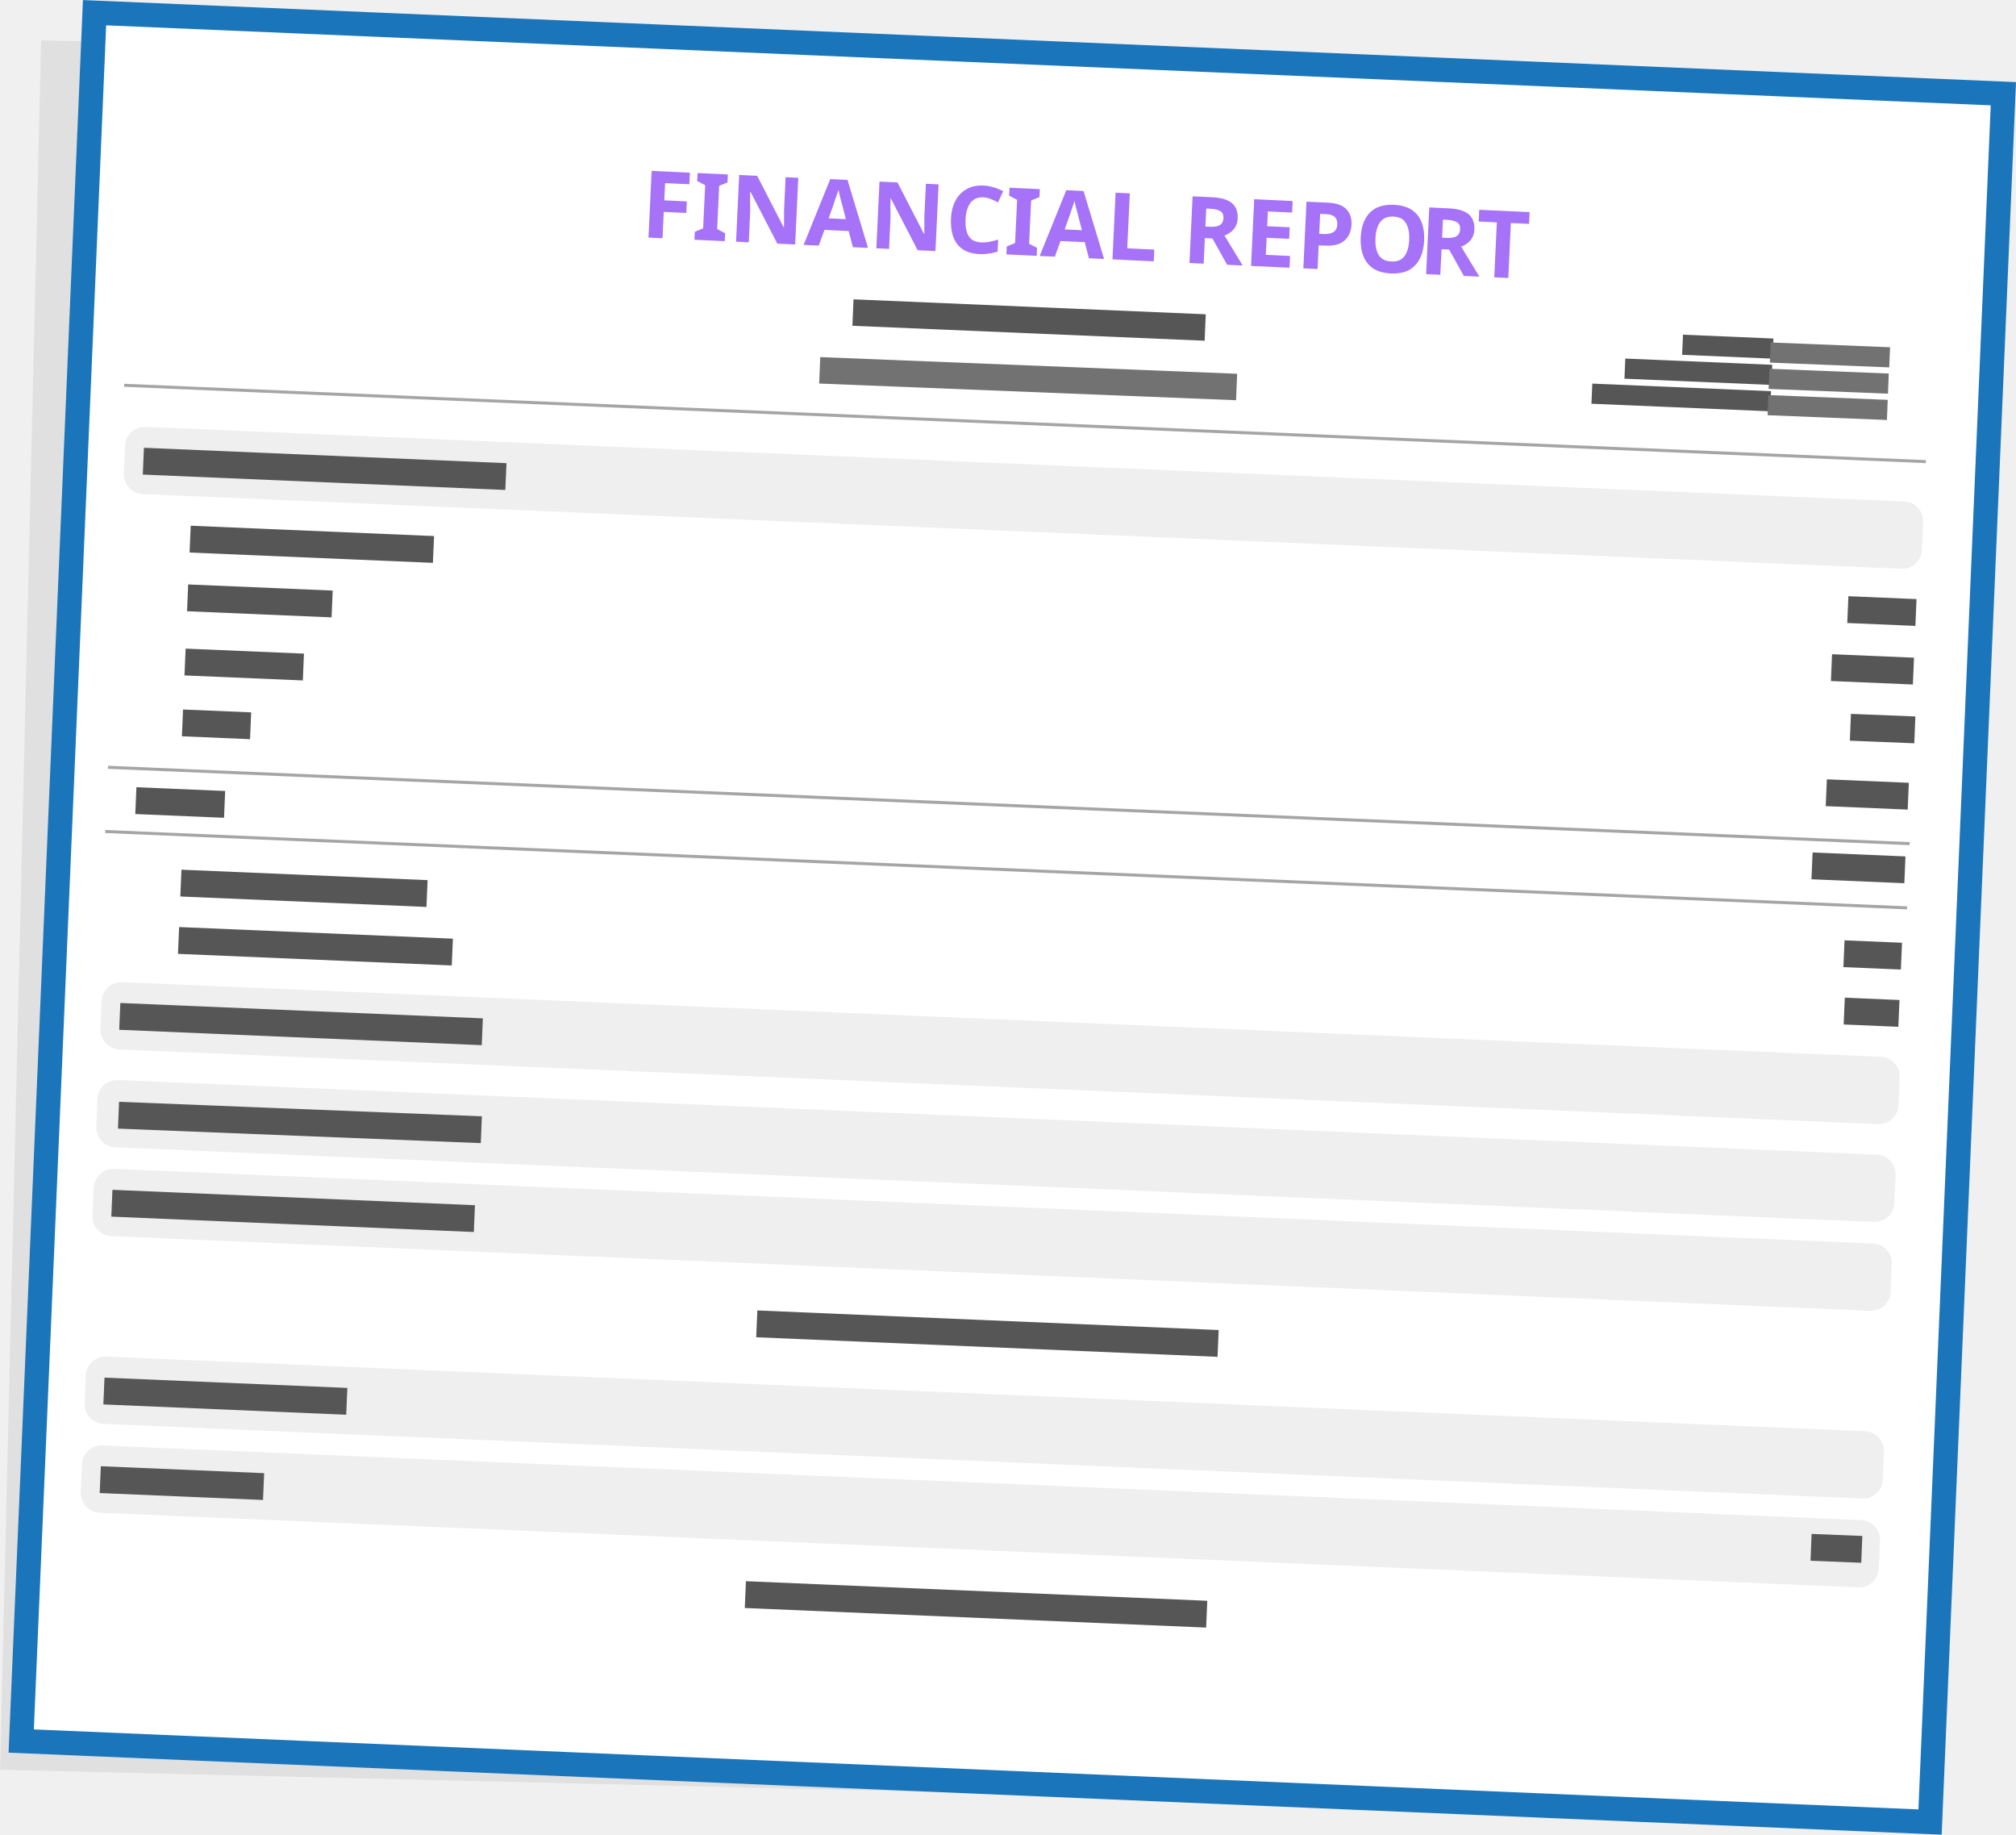
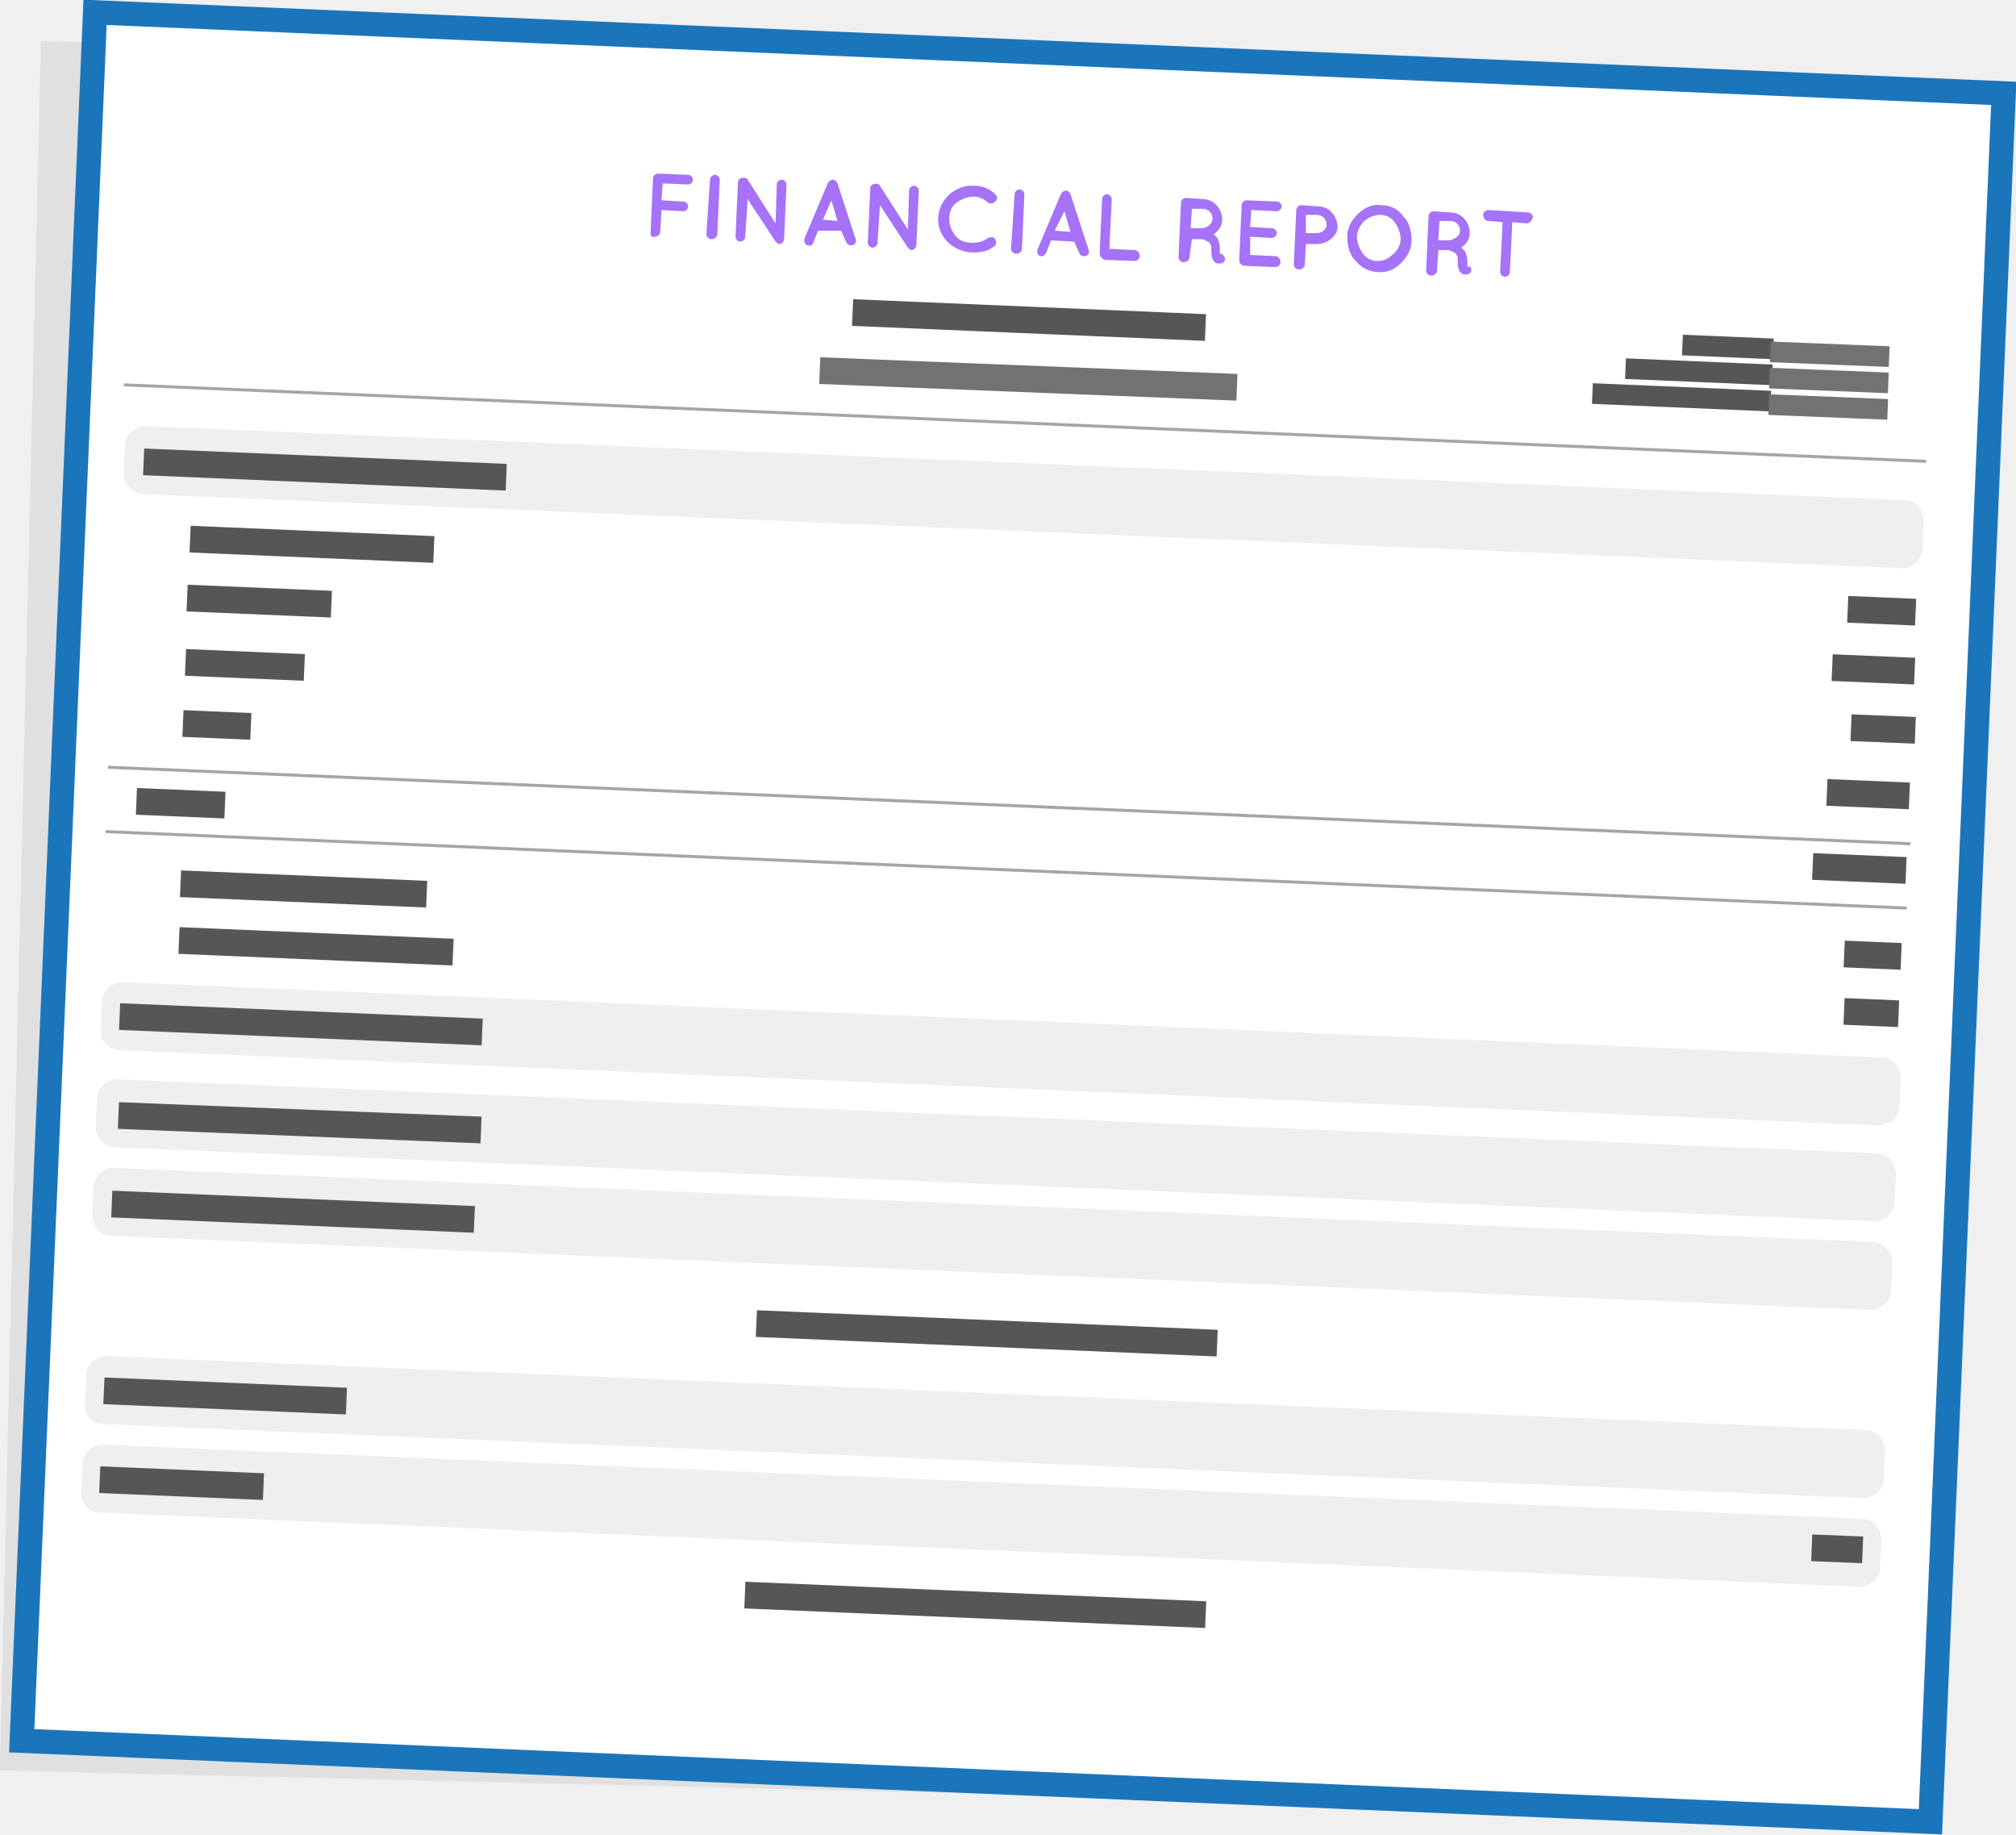
- <svg xmlns="http://www.w3.org/2000/svg" viewBox="0 0 166.12 151.14">
-   <defs>
-     <style>.a{fill:#e0e0e0;}.b{fill:#fff;stroke:#1b75bb;stroke-miterlimit:10;stroke-width:2px;}.c{fill:#565656;}.d{fill:#727272;}.e{fill:none;stroke:#a5a5a5;stroke-miterlimit:10;stroke-width:0.25px;}.f{fill:#efefef;}.g{font-size:7.7px;fill:#a672f7;font-family:Quicksand-Bold, Quicksand;font-weight:700;}.h{letter-spacing:-0.02em;}</style>
-   </defs>
-   <rect class="a" x="9.13" y="-2.28" width="142.51" height="157.43" transform="translate(2.07 154.98) rotate(-88.64)" />
-   <rect class="b" x="12.16" y="-3.14" width="142.51" height="157.43" transform="translate(4.37 155.71) rotate(-87.57)" />
-   <rect class="c" x="141.54" y="24.83" width="1.66" height="7.46" transform="translate(107.8 169.59) rotate(-87.57)" />
-   <rect class="d" x="149.97" y="24.32" width="1.66" height="9.84" transform="translate(115.55 178.75) rotate(-87.71)" />
-   <rect class="c" x="139.12" y="24.58" width="1.66" height="12.12" transform="translate(103.4 169.15) rotate(-87.57)" />
-   <rect class="d" x="149.87" y="26.49" width="1.66" height="9.84" transform="translate(113.28 180.73) rotate(-87.71)" />
-   <rect class="c" x="137.72" y="25.38" width="1.66" height="14.74" transform="translate(99.94 169.78) rotate(-87.57)" />
-   <rect class="d" x="149.78" y="28.66" width="1.66" height="9.84" transform="translate(111.03 182.72) rotate(-87.71)" />
-   <rect class="c" x="83.71" y="11.85" width="2.18" height="29.05" transform="translate(54.85 109.97) rotate(-87.57)" />
-   <rect class="d" x="83.64" y="14.01" width="2.18" height="34.38" transform="translate(50.16 114.61) rotate(-87.71)" />
-   <line class="e" x1="10.23" y1="31.74" x2="158.69" y2="38.03" />
-   <line class="e" x1="8.9" y1="63.21" x2="157.36" y2="69.5" />
-   <line class="e" x1="8.67" y1="68.5" x2="157.14" y2="74.79" />
-   <rect class="f" x="81.57" y="-33.14" width="5.55" height="148.3" rx="1.63" transform="translate(39.79 123.54) rotate(-87.57)" />
-   <rect class="c" x="25.65" y="23.67" width="2.21" height="29.9" transform="translate(-12.97 63.72) rotate(-87.57)" />
-   <rect class="f" x="79.63" y="12.61" width="5.55" height="148.3" rx="1.63" transform="translate(-7.77 165.41) rotate(-87.57)" />
-   <rect class="c" x="23.71" y="69.42" width="2.21" height="29.9" transform="translate(-60.54 105.58) rotate(-87.57)" />
-   <rect class="f" x="79.29" y="20.67" width="5.55" height="148.3" rx="1.63" transform="translate(-16.15 172.79) rotate(-87.57)" />
-   <rect class="c" x="23.62" y="77.51" width="2.21" height="29.92" transform="translate(-68.67 113.48) rotate(-87.71)" />
-   <rect class="f" x="78.98" y="27.99" width="5.55" height="148.3" rx="1.63" transform="translate(-23.76 179.49) rotate(-87.57)" />
-   <rect class="c" x="23.05" y="84.81" width="2.21" height="29.9" transform="translate(-76.54 119.66) rotate(-87.57)" />
-   <rect class="f" x="78.33" y="43.46" width="5.55" height="148.3" rx="1.63" transform="translate(-39.84 193.65) rotate(-87.57)" />
-   <rect class="c" x="17.48" y="105.01" width="2.21" height="20.03" transform="translate(-97.14 128.71) rotate(-87.57)" />
-   <rect class="f" x="78.02" y="50.78" width="5.55" height="148.3" rx="1.63" transform="translate(-47.46 200.35) rotate(-87.57)" />
-   <rect class="c" x="13.89" y="115.46" width="2.21" height="13.47" transform="translate(-107.73 131.98) rotate(-87.57)" />
-   <rect class="c" x="150.46" y="125.91" width="2.21" height="4.18" transform="matrix(0.04, -1, 1, 0.04, 17.26, 274)" />
-   <rect class="c" x="80.27" y="90.85" width="2.21" height="38.05" transform="translate(-31.86 186.51) rotate(-87.57)" />
-   <rect class="c" x="79.32" y="113.15" width="2.21" height="38.05" transform="translate(-55.04 206.92) rotate(-87.57)" />
-   <rect class="c" x="24.6" y="34.81" width="2.21" height="20.07" transform="translate(-20.2 68.62) rotate(-87.57)" />
-   <rect class="c" x="20.32" y="43.55" width="2.21" height="11.92" transform="translate(-28.96 68.81) rotate(-87.57)" />
-   <rect class="c" x="19.03" y="49.87" width="2.21" height="9.76" transform="translate(-35.43 72.54) rotate(-87.57)" />
-   <rect class="c" x="16.74" y="56.87" width="2.21" height="5.62" transform="translate(-42.54 74.97) rotate(-87.57)" />
-   <rect class="c" x="153.97" y="47.53" width="2.21" height="5.62" transform="translate(98.2 203.14) rotate(-87.57)" />
-   <rect class="c" x="153.19" y="51.77" width="2.21" height="6.76" transform="translate(92.65 206.96) rotate(-87.57)" />
-   <rect class="c" x="153.98" y="57.49" width="2.21" height="5.31" transform="matrix(0.04, -1, 1, 0.04, 88.78, 212.7)" />
-   <rect class="c" x="152.76" y="62.07" width="2.21" height="6.76" transform="translate(81.95 216.4) rotate(-87.57)" />
-   <rect class="c" x="152.05" y="67.67" width="2.21" height="7.66" transform="translate(75.21 221.48) rotate(-87.57)" />
-   <rect class="c" x="13.75" y="62.46" width="2.21" height="7.32" transform="translate(-51.84 78.15) rotate(-87.57)" />
-   <rect class="c" x="23.95" y="63.03" width="2.21" height="20.3" transform="translate(-49.13 95.11) rotate(-87.57)" />
-   <rect class="c" x="24.89" y="66.67" width="2.21" height="22.58" transform="translate(-53 100.62) rotate(-87.57)" />
-   <rect class="c" x="153.21" y="76.3" width="2.21" height="4.74" transform="translate(69.17 229.51) rotate(-87.57)" />
-   <rect class="c" x="153.13" y="81.14" width="2.21" height="4.51" transform="translate(64.36 233.95) rotate(-87.57)" />
-   <text class="g" transform="translate(52.75 19.54) rotate(2.69)">FINANCIAL REPO<tspan class="h" x="64.15" y="0">R</tspan>
-     <tspan x="68.8" y="0">T</tspan>
-   </text>
+ <svg xmlns="http://www.w3.org/2000/svg" version="1.1" id="Layer_1" x="0px" y="0px" viewBox="0 0 166.1 151.1" style="enable-background:new 0 0 166.1 151.1;" xml:space="preserve">
+   <style type="text/css">
+ 	.st0{fill:#E0E0E0;}
+ 	.st1{fill:#FFFFFF;stroke:#1B75BB;stroke-width:2;stroke-miterlimit:10;}
+ 	.st2{fill:#565656;}
+ 	.st3{fill:#727272;}
+ 	.st4{fill:none;stroke:#A5A5A5;stroke-width:0.25;stroke-miterlimit:10;}
+ 	.st5{fill:#EFEFEF;}
+ 	.st6{enable-background:new    ;}
+ 	.st7{fill:#A672F7;}
+ </style>
+   <rect x="9.1" y="-2.3" transform="matrix(2.373426e-02 -0.9997 0.9997 2.373426e-02 2.0731 154.9864)" class="st0" width="142.5" height="157.4" />
+   <rect x="12.2" y="-3.1" transform="matrix(4.239879e-02 -0.9991 0.9991 4.239879e-02 4.3707 155.7088)" class="st1" width="142.5" height="157.4" />
+   <rect x="141.5" y="24.8" transform="matrix(4.239879e-02 -0.9991 0.9991 4.239879e-02 107.801 169.5907)" class="st2" width="1.7" height="7.5" />
+   <rect x="150" y="24.3" transform="matrix(3.995742e-02 -0.9992 0.9992 3.995742e-02 115.5515 178.7423)" class="st3" width="1.7" height="9.8" />
+   <rect x="139.1" y="24.6" transform="matrix(4.239879e-02 -0.9991 0.9991 4.239879e-02 103.4152 169.1468)" class="st2" width="1.7" height="12.1" />
+   <rect x="149.9" y="26.5" transform="matrix(3.995742e-02 -0.9992 0.9992 3.995742e-02 113.2851 180.7167)" class="st3" width="1.7" height="9.8" />
+   <rect x="137.7" y="25.4" transform="matrix(4.239879e-02 -0.9991 0.9991 4.239879e-02 99.9475 169.7652)" class="st2" width="1.7" height="14.7" />
+   <rect x="149.8" y="28.7" transform="matrix(3.995742e-02 -0.9992 0.9992 3.995742e-02 111.0383 182.7115)" class="st3" width="1.7" height="9.8" />
+   <rect x="83.7" y="11.8" transform="matrix(4.239879e-02 -0.9991 0.9991 4.239879e-02 54.8606 109.9671)" class="st2" width="2.2" height="29.1" />
+   <rect x="83.6" y="14" transform="matrix(3.995742e-02 -0.9992 0.9992 3.995742e-02 50.166 114.6009)" class="st3" width="2.2" height="34.4" />
+   <line class="st4" x1="10.2" y1="31.7" x2="158.7" y2="38" />
+   <line class="st4" x1="8.9" y1="63.2" x2="157.4" y2="69.5" />
+   <line class="st4" x1="8.7" y1="68.5" x2="157.1" y2="74.8" />
+   <path class="st5" d="M10.2,39l0.1-2.3c0-0.9,0.8-1.6,1.7-1.6l144.9,6.1c0.9,0,1.6,0.8,1.6,1.7l-0.1,2.3c0,0.9-0.8,1.6-1.7,1.6  L11.8,40.7C10.9,40.7,10.2,39.9,10.2,39z" />
+   <rect x="25.6" y="23.7" transform="matrix(4.239879e-02 -0.9991 0.9991 4.239879e-02 -12.9763 63.7144)" class="st2" width="2.2" height="29.9" />
+   <path class="st5" d="M8.3,84.8l0.1-2.3c0-0.9,0.8-1.6,1.7-1.6L155,87.1c0.9,0,1.6,0.8,1.6,1.7l-0.1,2.3c0,0.9-0.8,1.6-1.7,1.6  L9.8,86.5C8.9,86.4,8.2,85.7,8.3,84.8z" />
+   <rect x="23.7" y="69.4" transform="matrix(4.239879e-02 -0.9991 0.9991 4.239879e-02 -60.5341 105.5715)" class="st2" width="2.2" height="29.9" />
+   <path class="st5" d="M7.9,92.8L8,90.5c0-0.9,0.8-1.6,1.7-1.6l144.9,6.1c0.9,0,1.6,0.8,1.6,1.7l-0.1,2.3c0,0.9-0.8,1.6-1.7,1.6  L9.5,94.5C8.6,94.5,7.9,93.7,7.9,92.8z" />
+   <rect x="23.6" y="77.5" transform="matrix(3.995742e-02 -0.9992 0.9992 3.995742e-02 -68.6692 113.4691)" class="st2" width="2.2" height="29.9" />
+   <path class="st5" d="M7.6,100.1l0.1-2.3c0-0.9,0.8-1.6,1.7-1.6l144.9,6.1c0.9,0,1.6,0.8,1.6,1.7l-0.1,2.3c0,0.9-0.8,1.6-1.7,1.6  L9.2,101.8C8.3,101.8,7.6,101,7.6,100.1z" />
+   <rect x="23" y="84.8" transform="matrix(4.239879e-02 -0.9991 0.9991 4.239879e-02 -76.5364 119.6596)" class="st2" width="2.2" height="29.9" />
+   <path class="st5" d="M7,115.6l0.1-2.3c0-0.9,0.8-1.6,1.7-1.6l144.9,6.1c0.9,0,1.6,0.8,1.6,1.7l-0.1,2.3c0,0.9-0.8,1.6-1.7,1.6  L8.5,117.3C7.6,117.3,6.9,116.5,7,115.6z" />
+   <rect x="17.5" y="105" transform="matrix(4.239879e-02 -0.9991 0.9991 4.239879e-02 -97.133 128.6948)" class="st2" width="2.2" height="20" />
+   <path class="st5" d="M6.7,122.9l0.1-2.3c0-0.9,0.8-1.6,1.7-1.6l144.9,6.1c0.9,0,1.6,0.8,1.6,1.7l-0.1,2.3c0,0.9-0.8,1.6-1.7,1.6  L8.2,124.6C7.3,124.6,6.6,123.8,6.7,122.9z" />
+   <rect x="13.9" y="115.4" transform="matrix(4.239879e-02 -0.9991 0.9991 4.239879e-02 -107.7142 131.9765)" class="st2" width="2.2" height="13.5" />
+   <rect x="150.2" y="125.5" transform="matrix(3.996804e-02 -0.9992 0.9992 3.996804e-02 17.8215 273.6586)" class="st2" width="2.2" height="4.2" />
+   <rect x="80.3" y="90.8" transform="matrix(4.239879e-02 -0.9991 0.9991 4.239879e-02 -31.8514 186.5018)" class="st2" width="2.2" height="38" />
+   <rect x="79.3" y="113.1" transform="matrix(4.239879e-02 -0.9991 0.9991 4.239879e-02 -55.0364 206.9212)" class="st2" width="2.2" height="38" />
+   <rect x="24.6" y="34.8" transform="matrix(4.239879e-02 -0.9991 0.9991 4.239879e-02 -20.1941 68.6098)" class="st2" width="2.2" height="20.1" />
+   <rect x="20.3" y="43.5" transform="matrix(4.239879e-02 -0.9991 0.9991 4.239879e-02 -28.953 68.7992)" class="st2" width="2.2" height="11.9" />
+   <rect x="19" y="49.9" transform="matrix(4.239879e-02 -0.9991 0.9991 4.239879e-02 -35.424 72.5297)" class="st2" width="2.2" height="9.8" />
+   <rect x="16.7" y="56.9" transform="matrix(4.239879e-02 -0.9991 0.9991 4.239879e-02 -42.5313 74.9683)" class="st2" width="2.2" height="5.6" />
+   <rect x="154" y="47.5" transform="matrix(4.239879e-02 -0.9991 0.9991 4.239879e-02 98.2014 203.1348)" class="st2" width="2.2" height="5.6" />
+   <rect x="153.2" y="51.8" transform="matrix(4.239879e-02 -0.9991 0.9991 4.239879e-02 92.6581 206.9577)" class="st2" width="2.2" height="6.8" />
+   <rect x="154" y="57.4" transform="matrix(3.996804e-02 -0.9992 0.9992 3.996804e-02 88.9554 212.6263)" class="st2" width="2.2" height="5.3" />
+   <rect x="152.8" y="62.1" transform="matrix(4.239879e-02 -0.9991 0.9991 4.239879e-02 81.9516 216.3999)" class="st2" width="2.2" height="6.8" />
+   <rect x="152" y="67.7" transform="matrix(4.239879e-02 -0.9991 0.9991 4.239879e-02 75.2164 221.4645)" class="st2" width="2.2" height="7.7" />
+   <rect x="13.7" y="62.5" transform="matrix(4.239879e-02 -0.9991 0.9991 4.239879e-02 -51.8316 78.1457)" class="st2" width="2.2" height="7.3" />
+   <rect x="23.9" y="63" transform="matrix(4.239879e-02 -0.9991 0.9991 4.239879e-02 -49.1299 95.1015)" class="st2" width="2.2" height="20.3" />
+   <rect x="24.9" y="66.7" transform="matrix(4.239879e-02 -0.9991 0.9991 4.239879e-02 -52.9937 100.6173)" class="st2" width="2.2" height="22.6" />
+   <rect x="153.2" y="76.3" transform="matrix(4.239879e-02 -0.9991 0.9991 4.239879e-02 69.1709 229.507)" class="st2" width="2.2" height="4.7" />
+   <rect x="153.1" y="81.1" transform="matrix(4.239879e-02 -0.9991 0.9991 4.239879e-02 64.3661 233.9346)" class="st2" width="2.2" height="4.5" />
+   <g class="st6">
+     <path class="st7" d="M53.6,19.2l0.2-4.5c0-0.2,0.2-0.4,0.4-0.4h0c0,0,0,0,0,0l2.5,0.1c0.2,0,0.4,0.2,0.4,0.4c0,0.2-0.2,0.4-0.4,0.4   l-2.1-0.1l-0.1,1.4l1.8,0.1c0.2,0,0.4,0.2,0.4,0.4c0,0.2-0.2,0.4-0.4,0.4l-1.8-0.1l-0.1,1.8c0,0.2-0.2,0.4-0.5,0.4   C53.7,19.6,53.6,19.4,53.6,19.2z" />
+     <path class="st7" d="M58.5,14.8c0-0.2,0.2-0.4,0.4-0.4c0.2,0,0.4,0.2,0.4,0.4l-0.2,4.5c0,0.2-0.2,0.4-0.5,0.4   c-0.2,0-0.4-0.2-0.4-0.4L58.5,14.8z" />
+     <path class="st7" d="M61.4,19.5c0,0.2-0.2,0.4-0.4,0.4c-0.2,0-0.4-0.2-0.4-0.4l0.2-4.5c0,0,0,0,0,0c0-0.1,0.1-0.3,0.2-0.3   c0.2-0.1,0.5-0.1,0.6,0.1l2.3,3.6l0.1-3.2c0-0.2,0.2-0.4,0.4-0.4c0.2,0,0.4,0.2,0.4,0.4l-0.2,4.5c0,0.2-0.2,0.4-0.4,0.4   c-0.1,0-0.2-0.1-0.3-0.2c0,0,0,0,0,0l-2.3-3.5L61.4,19.5z" />
+     <path class="st7" d="M69.3,19L67.4,19l-0.4,1c-0.1,0.2-0.2,0.3-0.4,0.2c-0.1,0-0.1,0-0.1,0c-0.2-0.1-0.3-0.3-0.2-0.6l1.9-4.5   c0.1-0.2,0.3-0.3,0.4-0.3c0.2,0,0.3,0.1,0.4,0.3l1.5,4.6c0.1,0.2-0.1,0.5-0.3,0.5c0,0-0.1,0-0.1,0c-0.2,0-0.3-0.1-0.4-0.3L69.3,19z    M69,18.2l-0.5-1.7l-0.7,1.6L69,18.2z" />
+     <path class="st7" d="M72.3,20c0,0.2-0.2,0.4-0.4,0.4c-0.2,0-0.4-0.2-0.4-0.4l0.2-4.5c0,0,0,0,0,0c0-0.1,0.1-0.3,0.2-0.3   c0.2-0.1,0.5-0.1,0.6,0.1l2.3,3.6l0.1-3.2c0-0.2,0.2-0.4,0.4-0.4s0.4,0.2,0.4,0.4l-0.2,4.5c0,0.2-0.2,0.4-0.4,0.4   c-0.1,0-0.2-0.1-0.3-0.2c0,0,0,0,0,0l-2.3-3.5L72.3,20z" />
+     <path class="st7" d="M77.3,17.9c0.1-1.5,1.4-2.7,3-2.6c0.7,0,1.3,0.3,1.7,0.7c0.2,0.2,0.2,0.4,0,0.6c-0.2,0.2-0.4,0.2-0.6,0.1   c-0.3-0.3-0.7-0.5-1.2-0.5c-0.5,0-1,0.2-1.4,0.5c-0.4,0.3-0.6,0.8-0.6,1.3c0,0.5,0.2,1,0.5,1.4c0.3,0.4,0.8,0.6,1.4,0.6   c0.5,0,0.9-0.1,1.3-0.4c0.2-0.1,0.5-0.1,0.6,0.1c0.1,0.2,0.1,0.5-0.1,0.6c-0.5,0.4-1.1,0.5-1.8,0.5C78.4,20.7,77.2,19.4,77.3,17.9z   " />
+     <path class="st7" d="M83.6,16c0-0.2,0.2-0.4,0.4-0.4c0.2,0,0.4,0.2,0.4,0.4l-0.2,4.5c0,0.2-0.2,0.4-0.5,0.4c-0.2,0-0.4-0.2-0.4-0.4   L83.6,16z" />
+     <path class="st7" d="M88.5,19.9l-1.9-0.1l-0.4,1c-0.1,0.2-0.2,0.3-0.4,0.3c-0.1,0-0.1,0-0.1,0c-0.2-0.1-0.3-0.3-0.2-0.6l1.9-4.5   c0.1-0.2,0.3-0.3,0.4-0.3c0.2,0,0.3,0.1,0.4,0.3l1.5,4.6c0.1,0.2-0.1,0.5-0.3,0.5c0,0-0.1,0-0.1,0c-0.2,0-0.3-0.1-0.4-0.3   L88.5,19.9z M88.2,19.1l-0.5-1.7L86.9,19L88.2,19.1z" />
+     <path class="st7" d="M90.6,20.9l0.2-4.5c0-0.2,0.2-0.4,0.4-0.4c0.2,0,0.4,0.2,0.4,0.4l-0.2,4.1l2.1,0.1c0.2,0,0.4,0.2,0.4,0.5   c0,0.2-0.2,0.4-0.4,0.4l-2.5-0.1c0,0,0,0,0,0c0,0,0,0,0,0C90.8,21.3,90.6,21.1,90.6,20.9z" />
+     <path class="st7" d="M100.9,21.2c0.1,0.2-0.1,0.5-0.3,0.5c0,0-0.1,0-0.2,0c0,0,0,0,0,0c-0.1,0-0.2,0-0.3-0.1   c-0.1-0.1-0.2-0.2-0.2-0.3c-0.1-0.2-0.1-0.5-0.1-0.9c0-0.1,0-0.2-0.1-0.3c0-0.1-0.1-0.2-0.2-0.2c-0.2-0.1-0.4-0.2-0.4-0.2l-0.9,0   L98,21.2c0,0.2-0.2,0.4-0.5,0.4c-0.2,0-0.4-0.2-0.4-0.4l0.2-4.5c0-0.2,0.2-0.4,0.4-0.4c0,0,0,0,0,0l1.4,0.1c0.9,0,1.6,0.8,1.6,1.7   c0,0.5-0.3,0.9-0.7,1.2c0.1,0.1,0.2,0.2,0.3,0.3c0.1,0.2,0.2,0.5,0.2,0.8c0,0.2,0,0.4,0,0.5C100.7,20.9,100.8,21,100.9,21.2z    M99.9,18c0-0.4-0.3-0.8-0.8-0.8l-0.9,0l-0.1,1.6l0.9,0C99.5,18.8,99.9,18.4,99.9,18z" />
+     <path class="st7" d="M102.1,21.4l0.2-4.5c0-0.2,0.2-0.4,0.4-0.4h0c0,0,0,0,0,0l2.5,0.1c0.2,0,0.4,0.2,0.4,0.4   c0,0.2-0.2,0.4-0.4,0.4l-2.1-0.1l-0.1,1.4l1.8,0.1c0.2,0,0.4,0.2,0.4,0.4c0,0.2-0.2,0.4-0.4,0.4l-1.8-0.1L103,21l2.1,0.1   c0.2,0,0.4,0.2,0.4,0.5c0,0.2-0.2,0.4-0.4,0.4l-2.5-0.1c0,0,0,0,0,0l0,0C102.3,21.9,102.1,21.7,102.1,21.4z" />
+     <path class="st7" d="M108.5,20.1l-0.9,0l-0.1,1.7c0,0.2-0.2,0.4-0.5,0.4c-0.2,0-0.4-0.2-0.4-0.4l0.2-4.5c0-0.2,0.2-0.4,0.4-0.4h0   l1.4,0.1c0.9,0,1.6,0.8,1.6,1.7C110.2,19.4,109.4,20.1,108.5,20.1z M107.6,19.2l0.9,0c0.4,0,0.8-0.3,0.8-0.7c0-0.4-0.3-0.8-0.8-0.8   l-0.9,0L107.6,19.2z" />
+     <path class="st7" d="M115.6,17.8c0.5,0.5,0.7,1.2,0.7,2c0,0.8-0.4,1.4-0.9,1.9c-0.5,0.5-1.2,0.8-1.9,0.7c-0.7,0-1.4-0.4-1.8-0.9   c-0.5-0.5-0.7-1.2-0.7-2c0-0.8,0.4-1.4,0.9-1.9c0.5-0.5,1.2-0.8,1.9-0.7C114.5,16.9,115.2,17.2,115.6,17.8z M115.4,19.7   c0-0.5-0.2-1-0.5-1.4c-0.3-0.4-0.7-0.6-1.2-0.6c-0.5,0-0.9,0.2-1.3,0.5c-0.3,0.3-0.6,0.8-0.6,1.3c0,0.5,0.2,1,0.5,1.4   c0.3,0.4,0.7,0.6,1.2,0.6c0.5,0,0.9-0.2,1.2-0.5C115.1,20.7,115.4,20.2,115.4,19.7z" />
+   </g>
+   <g class="st6">
+     <path class="st7" d="M121.2,22.1c0.1,0.2-0.1,0.5-0.3,0.5c0,0-0.1,0-0.2,0c0,0,0,0,0,0c-0.1,0-0.2,0-0.3-0.1   c-0.1-0.1-0.2-0.2-0.2-0.3c-0.1-0.2-0.1-0.5-0.1-0.9c0-0.1,0-0.2-0.1-0.3c0-0.1-0.1-0.2-0.2-0.2c-0.2-0.1-0.4-0.2-0.4-0.2l-0.9,0   l-0.1,1.7c0,0.2-0.2,0.4-0.5,0.4c-0.2,0-0.4-0.2-0.4-0.4l0.2-4.5c0-0.2,0.2-0.4,0.4-0.4c0,0,0,0,0,0l1.4,0.1c0.9,0,1.6,0.8,1.6,1.7   c0,0.5-0.3,0.9-0.7,1.2c0.1,0.1,0.2,0.2,0.3,0.3c0.1,0.2,0.2,0.5,0.2,0.8c0,0.2,0,0.4,0,0.5C121.1,21.9,121.2,22,121.2,22.1z    M120.3,19c0-0.4-0.3-0.8-0.8-0.8l-0.9,0l-0.1,1.6l0.9,0C119.9,19.7,120.3,19.4,120.3,19z" />
+   </g>
+   <g class="st6">
+     <path class="st7" d="M125.8,18.4l-1.2-0.1l-0.2,4.1c0,0.2-0.2,0.4-0.4,0.4c-0.2,0-0.4-0.2-0.4-0.4l0.2-4.1l-1.2-0.1   c-0.2,0-0.4-0.2-0.4-0.5c0-0.2,0.2-0.4,0.4-0.4l3.3,0.2c0.2,0,0.4,0.2,0.4,0.4C126.2,18.2,126,18.4,125.8,18.4z" />
+   </g>
</svg>
